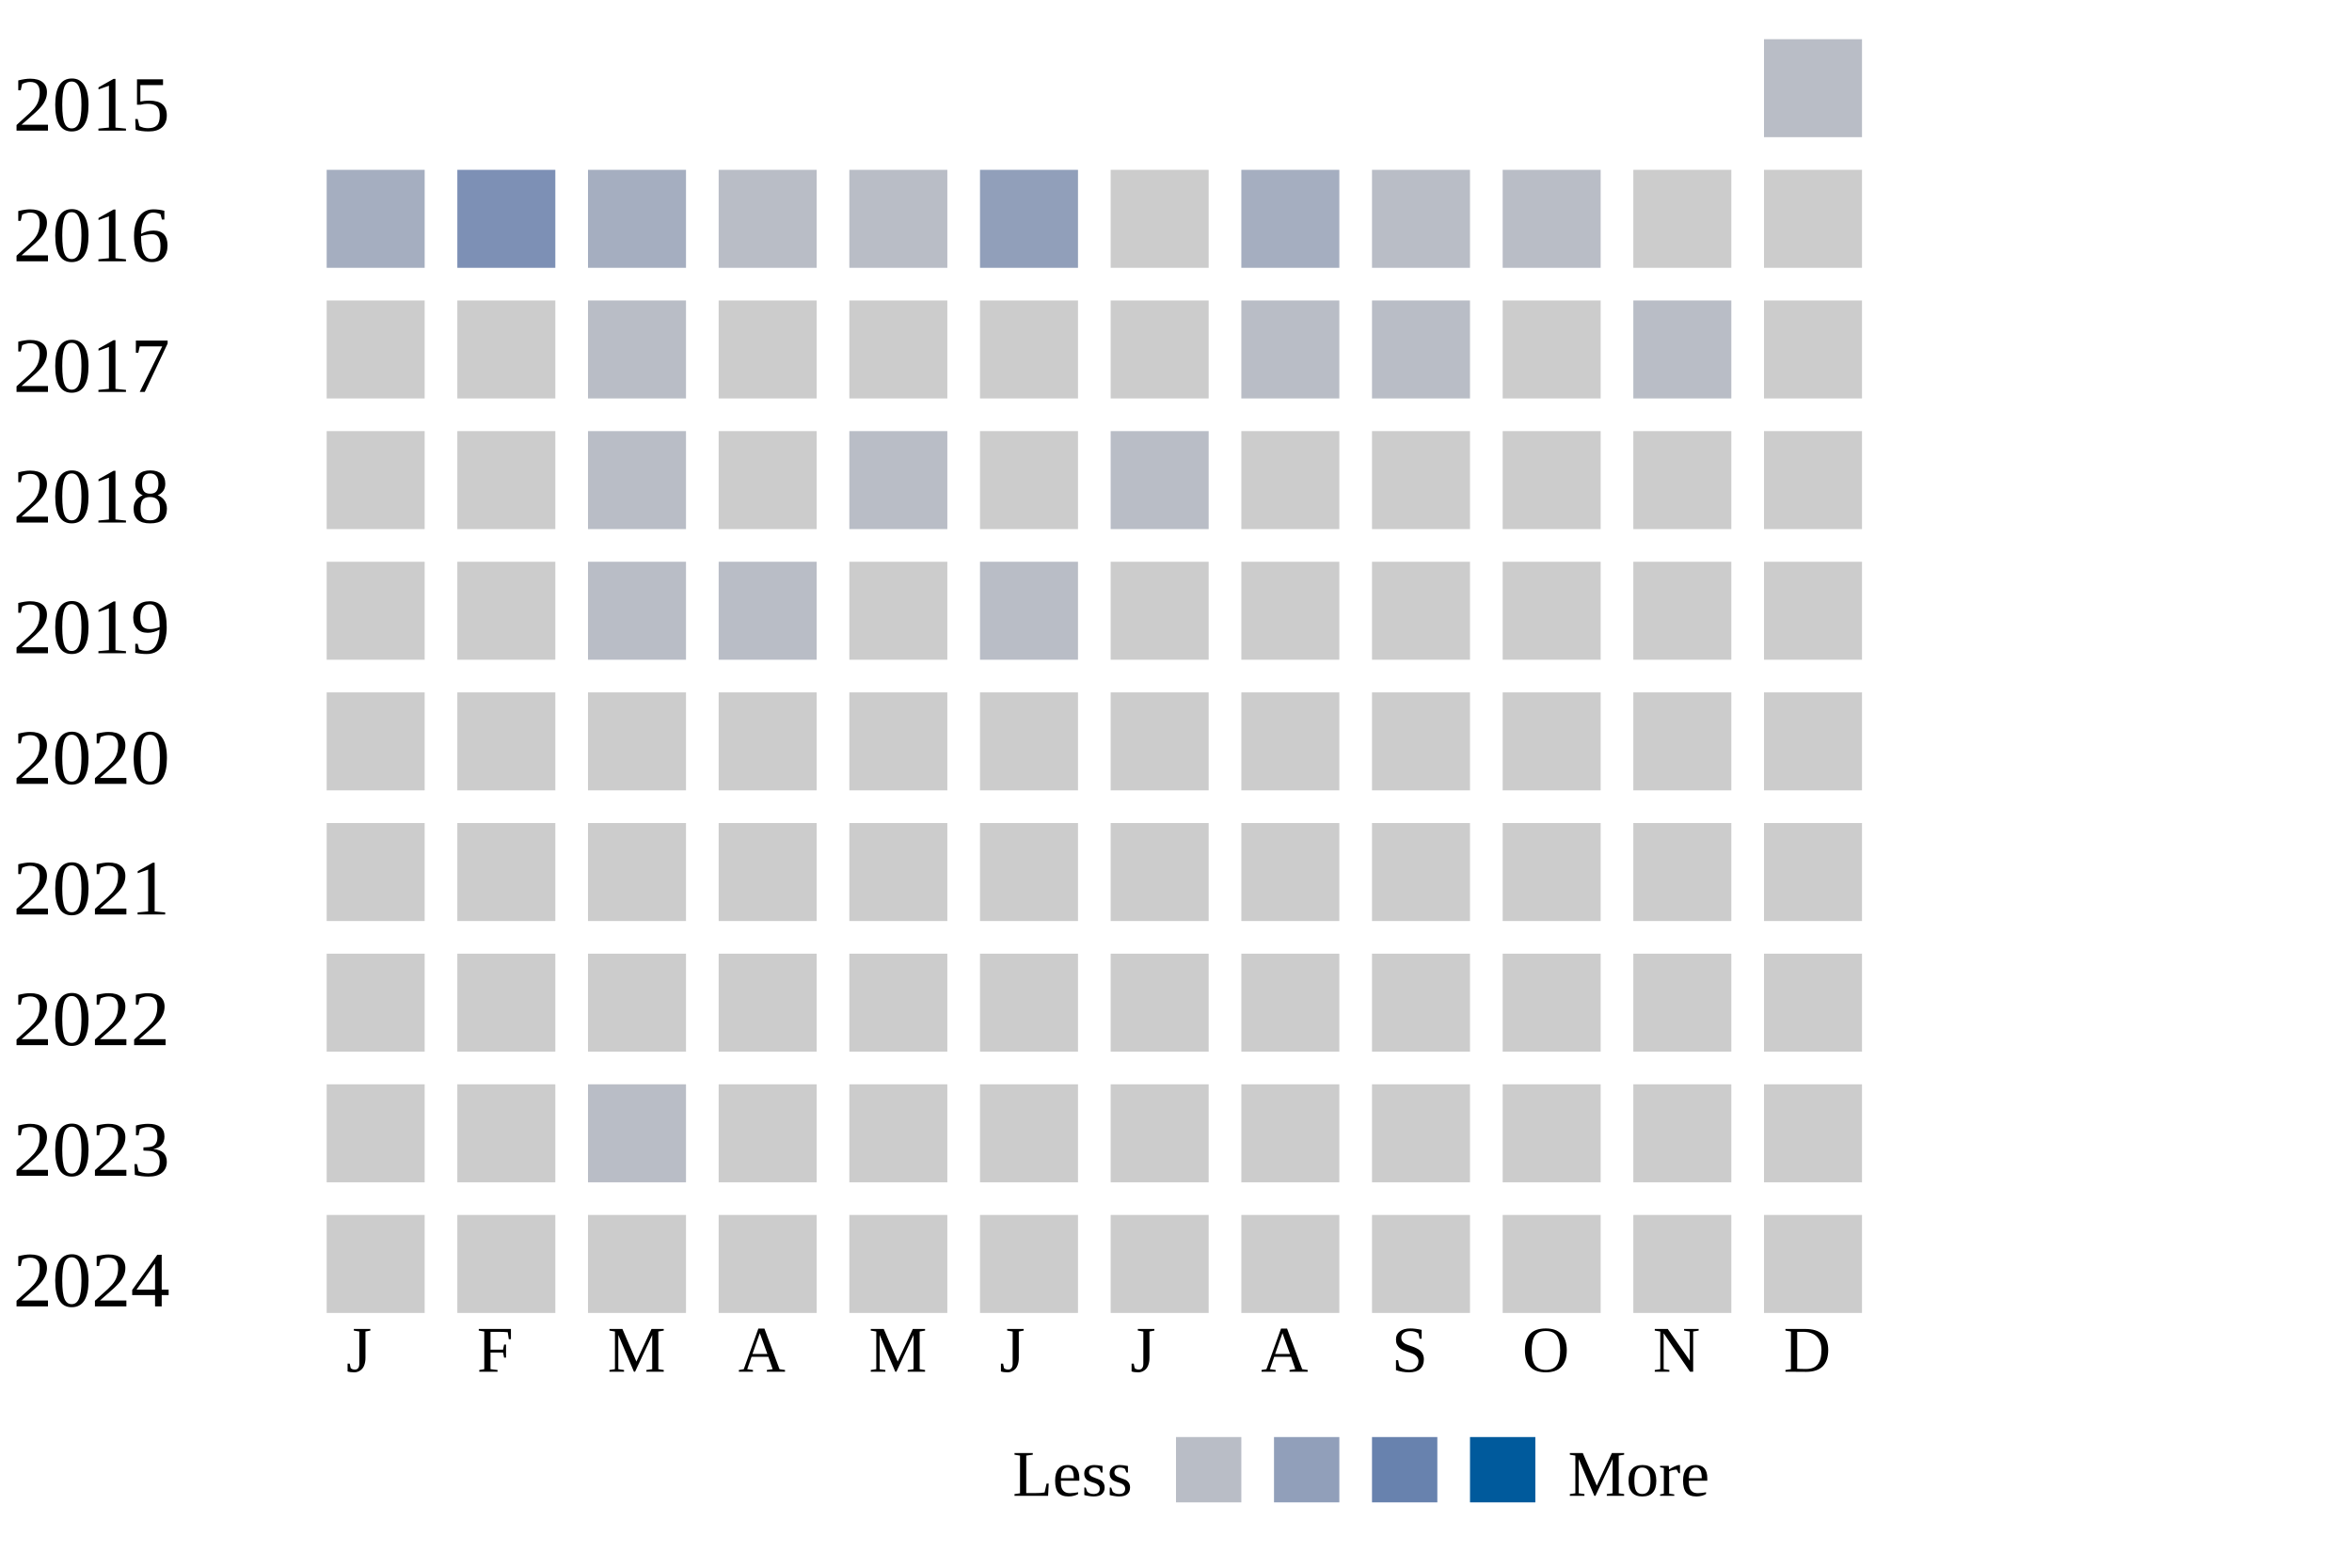
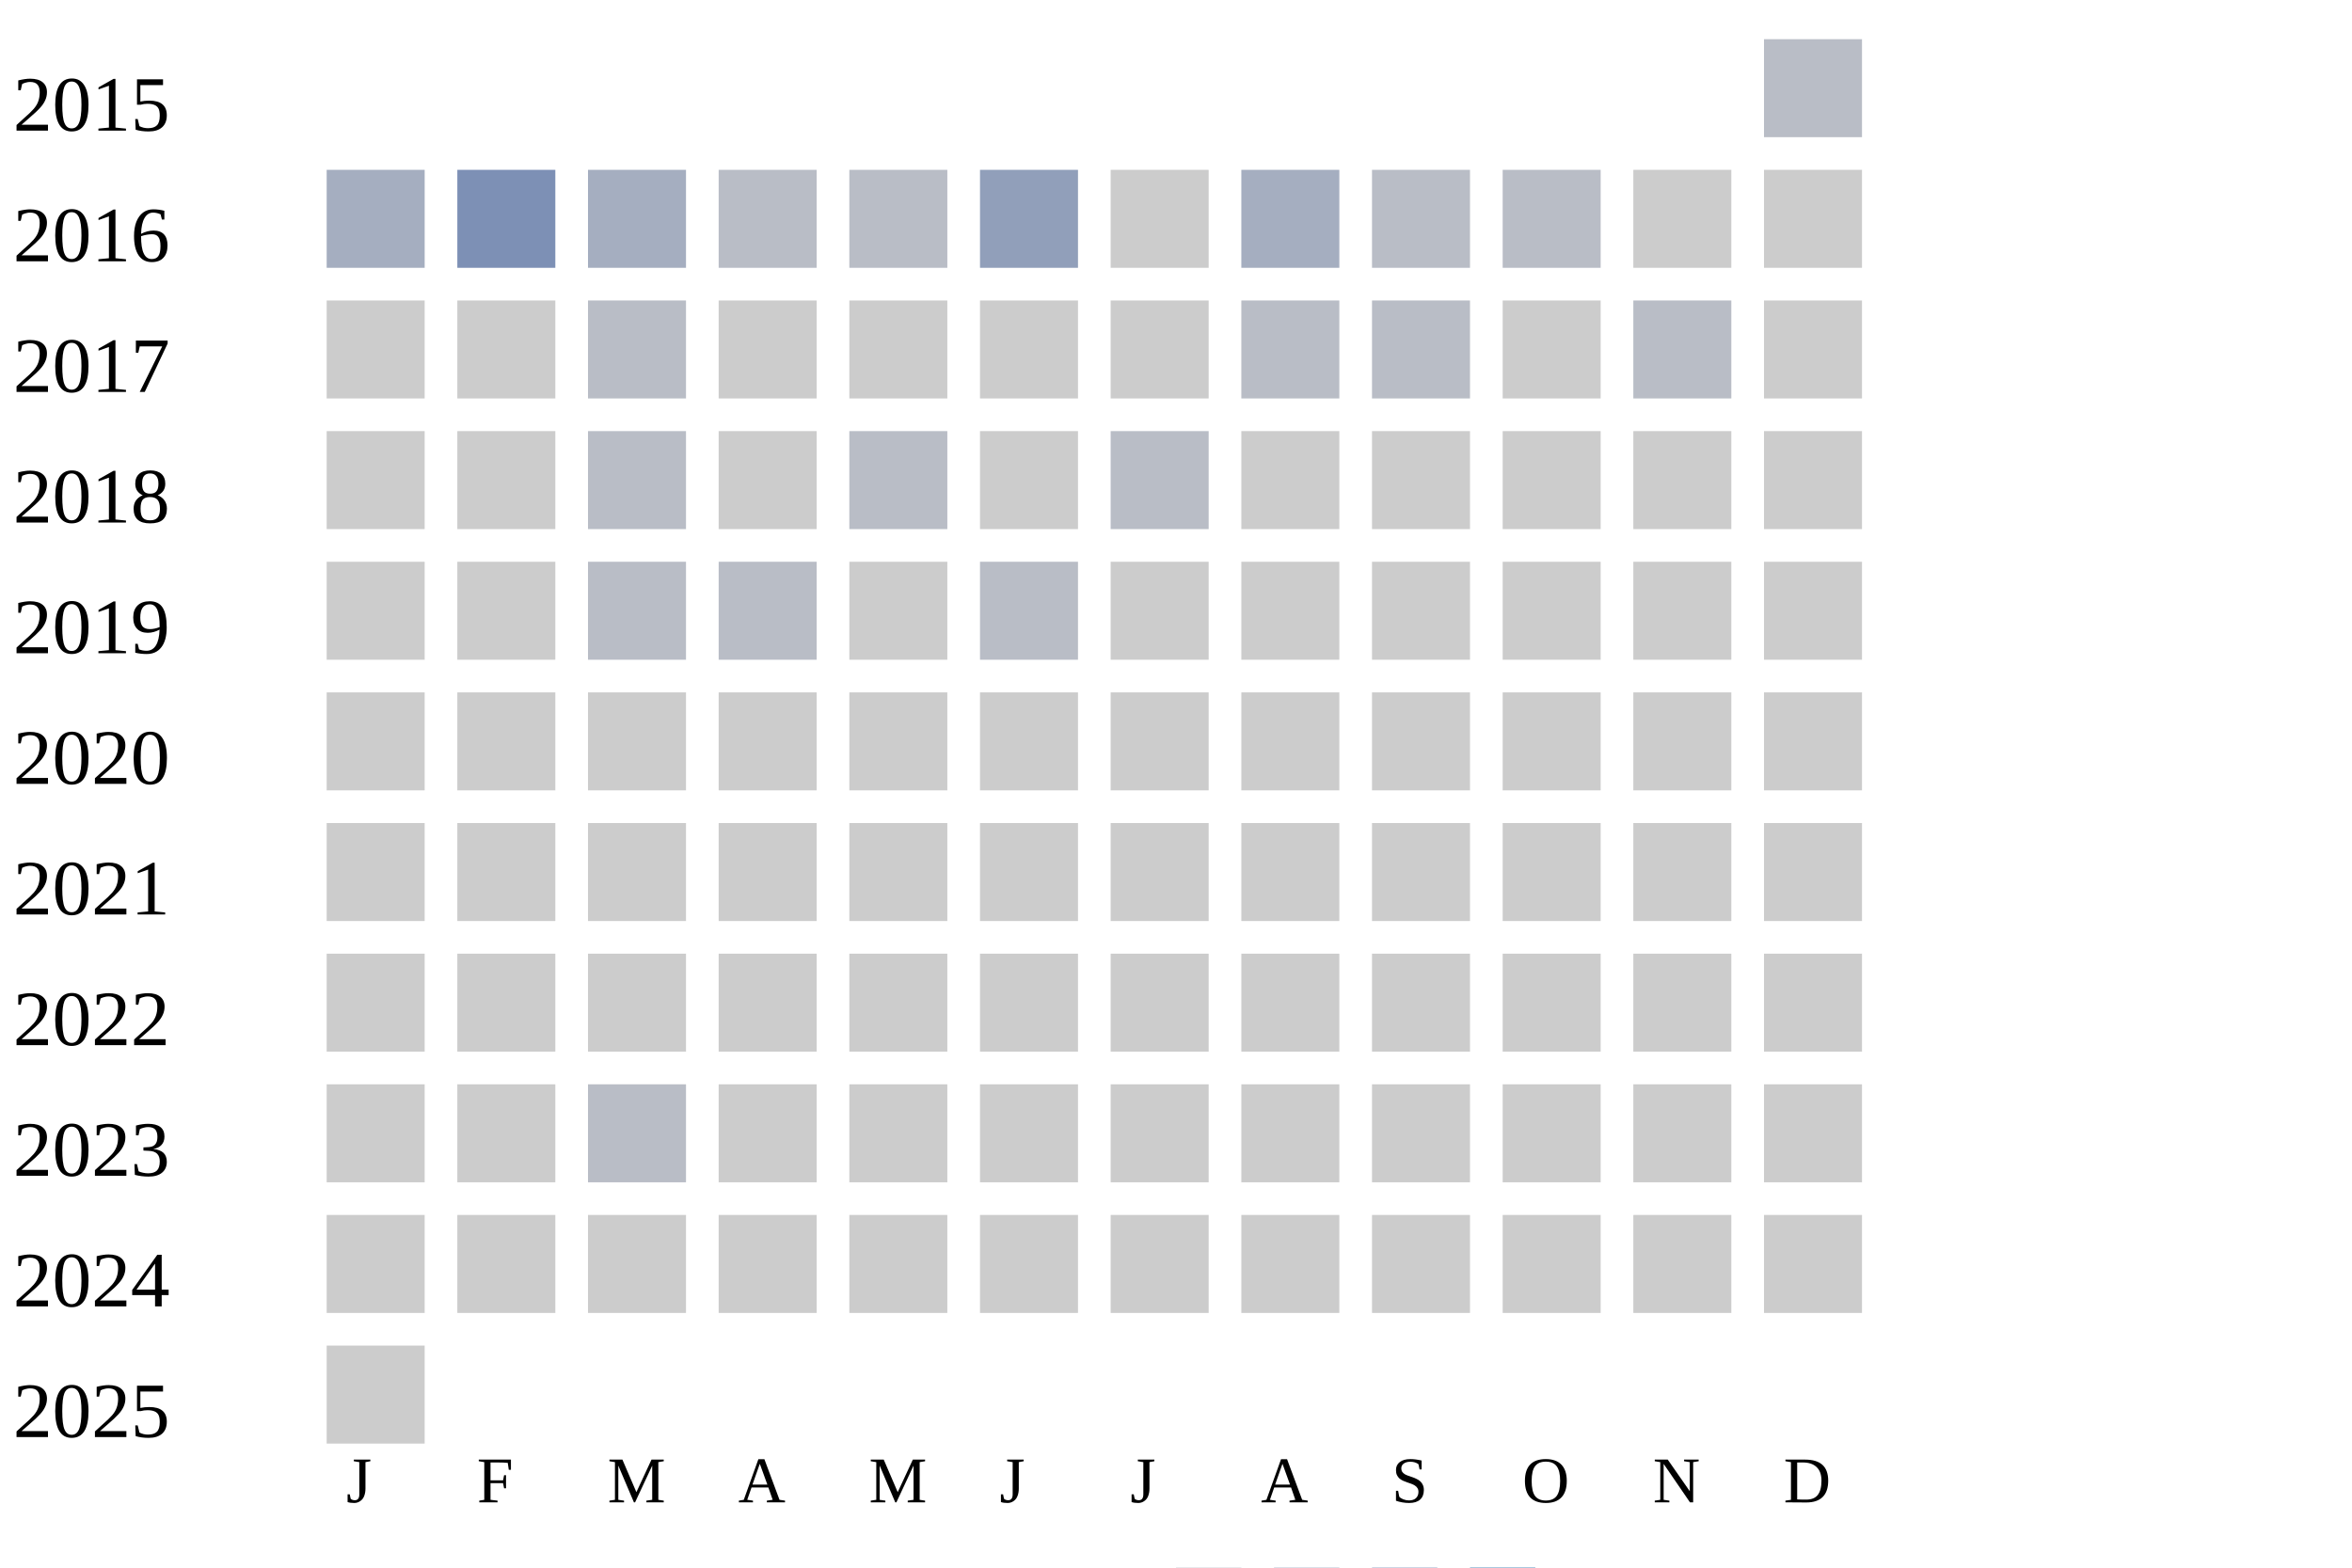
<svg xmlns="http://www.w3.org/2000/svg" width="360" height="240">
  <g transform="translate(0 0)">
    <text x="2" y="20">2015</text>
    <rect x="270" y="6" width="15" height="15" fill="#b9bdc6" />
  </g>
  <g transform="translate(0 20)">
    <text x="2" y="20">2016</text>
    <rect x="50" y="6" width="15" height="15" fill="#a5aec0" />
    <rect x="70" y="6" width="15" height="15" fill="#7d90b5" />
    <rect x="90" y="6" width="15" height="15" fill="#a5aec0" />
    <rect x="110" y="6" width="15" height="15" fill="#b9bdc6" />
    <rect x="130" y="6" width="15" height="15" fill="#b9bdc6" />
    <rect x="150" y="6" width="15" height="15" fill="#919fba" />
    <rect x="170" y="6" width="15" height="15" fill="#cccccc" />
    <rect x="190" y="6" width="15" height="15" fill="#a5aec0" />
    <rect x="210" y="6" width="15" height="15" fill="#b9bdc6" />
    <rect x="230" y="6" width="15" height="15" fill="#b9bdc6" />
    <rect x="250" y="6" width="15" height="15" fill="#cccccc" />
    <rect x="270" y="6" width="15" height="15" fill="#cccccc" />
  </g>
  <g transform="translate(0 40)">
    <text x="2" y="20">2017</text>
    <rect x="50" y="6" width="15" height="15" fill="#cccccc" />
    <rect x="70" y="6" width="15" height="15" fill="#cccccc" />
    <rect x="90" y="6" width="15" height="15" fill="#b9bdc6" />
    <rect x="110" y="6" width="15" height="15" fill="#cccccc" />
    <rect x="130" y="6" width="15" height="15" fill="#cccccc" />
    <rect x="150" y="6" width="15" height="15" fill="#cccccc" />
    <rect x="170" y="6" width="15" height="15" fill="#cccccc" />
    <rect x="190" y="6" width="15" height="15" fill="#b9bdc6" />
    <rect x="210" y="6" width="15" height="15" fill="#b9bdc6" />
    <rect x="230" y="6" width="15" height="15" fill="#cccccc" />
    <rect x="250" y="6" width="15" height="15" fill="#b9bdc6" />
    <rect x="270" y="6" width="15" height="15" fill="#cccccc" />
  </g>
  <g transform="translate(0 60)">
    <text x="2" y="20">2018</text>
    <rect x="50" y="6" width="15" height="15" fill="#cccccc" />
    <rect x="70" y="6" width="15" height="15" fill="#cccccc" />
    <rect x="90" y="6" width="15" height="15" fill="#b9bdc6" />
    <rect x="110" y="6" width="15" height="15" fill="#cccccc" />
    <rect x="130" y="6" width="15" height="15" fill="#b9bdc6" />
    <rect x="150" y="6" width="15" height="15" fill="#cccccc" />
    <rect x="170" y="6" width="15" height="15" fill="#b9bdc6" />
    <rect x="190" y="6" width="15" height="15" fill="#cccccc" />
    <rect x="210" y="6" width="15" height="15" fill="#cccccc" />
    <rect x="230" y="6" width="15" height="15" fill="#cccccc" />
    <rect x="250" y="6" width="15" height="15" fill="#cccccc" />
    <rect x="270" y="6" width="15" height="15" fill="#cccccc" />
  </g>
  <g transform="translate(0 80)">
    <text x="2" y="20">2019</text>
    <rect x="50" y="6" width="15" height="15" fill="#cccccc" />
    <rect x="70" y="6" width="15" height="15" fill="#cccccc" />
    <rect x="90" y="6" width="15" height="15" fill="#b9bdc6" />
    <rect x="110" y="6" width="15" height="15" fill="#b9bdc6" />
    <rect x="130" y="6" width="15" height="15" fill="#cccccc" />
    <rect x="150" y="6" width="15" height="15" fill="#b9bdc6" />
    <rect x="170" y="6" width="15" height="15" fill="#cccccc" />
    <rect x="190" y="6" width="15" height="15" fill="#cccccc" />
    <rect x="210" y="6" width="15" height="15" fill="#cccccc" />
    <rect x="230" y="6" width="15" height="15" fill="#cccccc" />
    <rect x="250" y="6" width="15" height="15" fill="#cccccc" />
    <rect x="270" y="6" width="15" height="15" fill="#cccccc" />
  </g>
  <g transform="translate(0 100)">
    <text x="2" y="20">2020</text>
    <rect x="50" y="6" width="15" height="15" fill="#cccccc" />
    <rect x="70" y="6" width="15" height="15" fill="#cccccc" />
    <rect x="90" y="6" width="15" height="15" fill="#cccccc" />
    <rect x="110" y="6" width="15" height="15" fill="#cccccc" />
    <rect x="130" y="6" width="15" height="15" fill="#cccccc" />
    <rect x="150" y="6" width="15" height="15" fill="#cccccc" />
    <rect x="170" y="6" width="15" height="15" fill="#cccccc" />
    <rect x="190" y="6" width="15" height="15" fill="#cccccc" />
    <rect x="210" y="6" width="15" height="15" fill="#cccccc" />
    <rect x="230" y="6" width="15" height="15" fill="#cccccc" />
    <rect x="250" y="6" width="15" height="15" fill="#cccccc" />
    <rect x="270" y="6" width="15" height="15" fill="#cccccc" />
  </g>
  <g transform="translate(0 120)">
    <text x="2" y="20">2021</text>
    <rect x="50" y="6" width="15" height="15" fill="#cccccc" />
    <rect x="70" y="6" width="15" height="15" fill="#cccccc" />
    <rect x="90" y="6" width="15" height="15" fill="#cccccc" />
    <rect x="110" y="6" width="15" height="15" fill="#cccccc" />
    <rect x="130" y="6" width="15" height="15" fill="#cccccc" />
    <rect x="150" y="6" width="15" height="15" fill="#cccccc" />
    <rect x="170" y="6" width="15" height="15" fill="#cccccc" />
    <rect x="190" y="6" width="15" height="15" fill="#cccccc" />
    <rect x="210" y="6" width="15" height="15" fill="#cccccc" />
    <rect x="230" y="6" width="15" height="15" fill="#cccccc" />
    <rect x="250" y="6" width="15" height="15" fill="#cccccc" />
    <rect x="270" y="6" width="15" height="15" fill="#cccccc" />
  </g>
  <g transform="translate(0 140)">
    <text x="2" y="20">2022</text>
    <rect x="50" y="6" width="15" height="15" fill="#cccccc" />
    <rect x="70" y="6" width="15" height="15" fill="#cccccc" />
    <rect x="90" y="6" width="15" height="15" fill="#cccccc" />
    <rect x="110" y="6" width="15" height="15" fill="#cccccc" />
    <rect x="130" y="6" width="15" height="15" fill="#cccccc" />
    <rect x="150" y="6" width="15" height="15" fill="#cccccc" />
    <rect x="170" y="6" width="15" height="15" fill="#cccccc" />
    <rect x="190" y="6" width="15" height="15" fill="#cccccc" />
    <rect x="210" y="6" width="15" height="15" fill="#cccccc" />
    <rect x="230" y="6" width="15" height="15" fill="#cccccc" />
    <rect x="250" y="6" width="15" height="15" fill="#cccccc" />
    <rect x="270" y="6" width="15" height="15" fill="#cccccc" />
  </g>
  <g transform="translate(0 160)">
    <text x="2" y="20">2023</text>
    <rect x="50" y="6" width="15" height="15" fill="#cccccc" />
    <rect x="70" y="6" width="15" height="15" fill="#cccccc" />
    <rect x="90" y="6" width="15" height="15" fill="#b9bdc6" />
    <rect x="110" y="6" width="15" height="15" fill="#cccccc" />
    <rect x="130" y="6" width="15" height="15" fill="#cccccc" />
    <rect x="150" y="6" width="15" height="15" fill="#cccccc" />
    <rect x="170" y="6" width="15" height="15" fill="#cccccc" />
    <rect x="190" y="6" width="15" height="15" fill="#cccccc" />
    <rect x="210" y="6" width="15" height="15" fill="#cccccc" />
    <rect x="230" y="6" width="15" height="15" fill="#cccccc" />
    <rect x="250" y="6" width="15" height="15" fill="#cccccc" />
    <rect x="270" y="6" width="15" height="15" fill="#cccccc" />
  </g>
  <g transform="translate(0 180)">
    <text x="2" y="20">2024</text>
    <rect x="50" y="6" width="15" height="15" fill="#cccccc" />
    <rect x="70" y="6" width="15" height="15" fill="#cccccc" />
    <rect x="90" y="6" width="15" height="15" fill="#cccccc" />
    <rect x="110" y="6" width="15" height="15" fill="#cccccc" />
    <rect x="130" y="6" width="15" height="15" fill="#cccccc" />
    <rect x="150" y="6" width="15" height="15" fill="#cccccc" />
    <rect x="170" y="6" width="15" height="15" fill="#cccccc" />
    <rect x="190" y="6" width="15" height="15" fill="#cccccc" />
    <rect x="210" y="6" width="15" height="15" fill="#cccccc" />
    <rect x="230" y="6" width="15" height="15" fill="#cccccc" />
    <rect x="250" y="6" width="15" height="15" fill="#cccccc" />
    <rect x="270" y="6" width="15" height="15" fill="#cccccc" />
  </g>
-   <text style="font-size: 10px; text-align: center" x="53" y="210">J</text>
-   <text style="font-size: 10px; text-align: center" x="73" y="210">F</text>
-   <text style="font-size: 10px; text-align: center" x="93" y="210">M</text>
-   <text style="font-size: 10px; text-align: center" x="113" y="210">A</text>
-   <text style="font-size: 10px; text-align: center" x="133" y="210">M</text>
-   <text style="font-size: 10px; text-align: center" x="153" y="210">J</text>
-   <text style="font-size: 10px; text-align: center" x="173" y="210">J</text>
-   <text style="font-size: 10px; text-align: center" x="193" y="210">A</text>
-   <text style="font-size: 10px; text-align: center" x="213" y="210">S</text>
-   <text style="font-size: 10px; text-align: center" x="233" y="210">O</text>
-   <text style="font-size: 10px; text-align: center" x="253" y="210">N</text>
-   <text style="font-size: 10px; text-align: center" x="273" y="210">D</text>
-   <text style="font-size: 10px;" x="155" y="229">Less</text>
-   <rect fill="#b9bdc6" width="10" height="10" x="180" y="220" />
-   <rect fill="#919fba" width="10" height="10" x="195" y="220" />
-   <rect fill="#6882ae" width="10" height="10" x="210" y="220" />
-   <rect fill="#005a9c" width="10" height="10" x="225" y="220" />
-   <text x="240" y="229" style="font-size: 10px;">More</text>
+   <g transform="translate(0 200)">
+     <text x="2" y="20">2025</text>
+     <rect x="50" y="6" width="15" height="15" fill="#cccccc" />
+   </g>
+   <text style="font-size: 10px; text-align: center" x="53" y="230">J</text>
+   <text style="font-size: 10px; text-align: center" x="73" y="230">F</text>
+   <text style="font-size: 10px; text-align: center" x="93" y="230">M</text>
+   <text style="font-size: 10px; text-align: center" x="113" y="230">A</text>
+   <text style="font-size: 10px; text-align: center" x="133" y="230">M</text>
+   <text style="font-size: 10px; text-align: center" x="153" y="230">J</text>
+   <text style="font-size: 10px; text-align: center" x="173" y="230">J</text>
+   <text style="font-size: 10px; text-align: center" x="193" y="230">A</text>
+   <text style="font-size: 10px; text-align: center" x="213" y="230">S</text>
+   <text style="font-size: 10px; text-align: center" x="233" y="230">O</text>
+   <text style="font-size: 10px; text-align: center" x="253" y="230">N</text>
+   <text style="font-size: 10px; text-align: center" x="273" y="230">D</text>
+   <text style="font-size: 10px;" x="155" y="249">Less</text>
+   <rect fill="#b9bdc6" width="10" height="10" x="180" y="240" />
+   <rect fill="#919fba" width="10" height="10" x="195" y="240" />
+   <rect fill="#6882ae" width="10" height="10" x="210" y="240" />
+   <rect fill="#005a9c" width="10" height="10" x="225" y="240" />
+   <text x="240" y="249" style="font-size: 10px;">More</text>
</svg>
